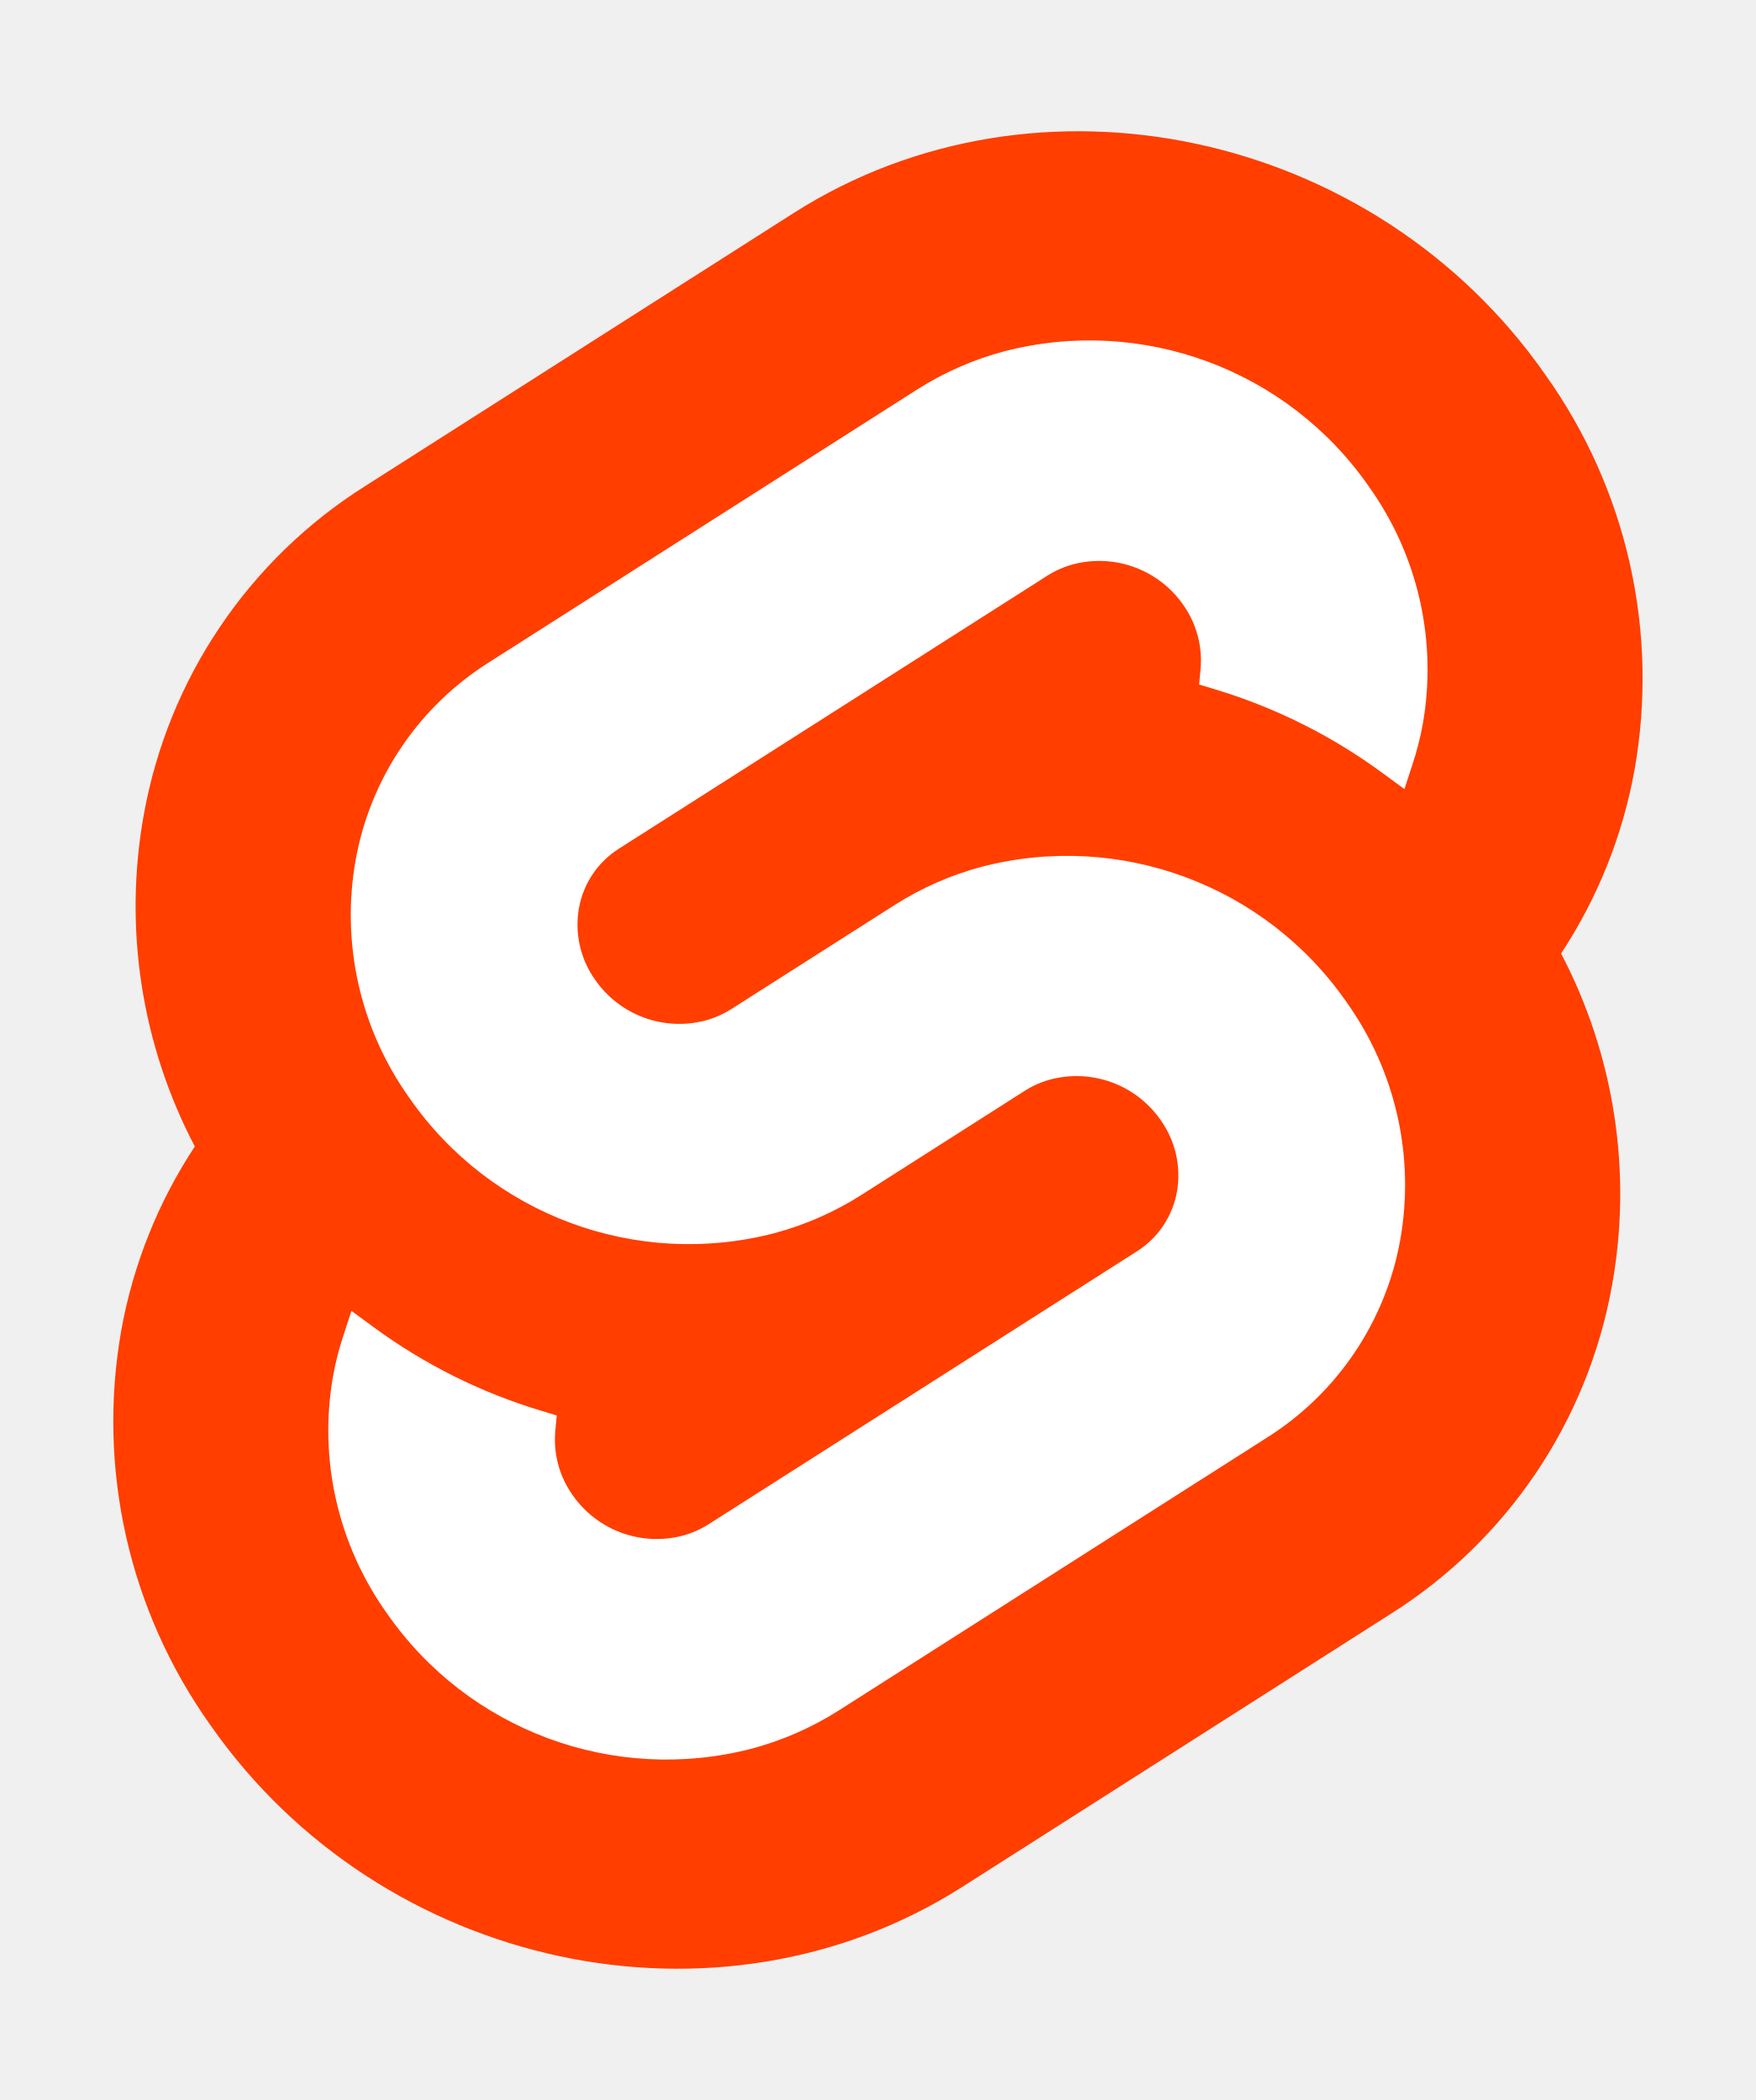
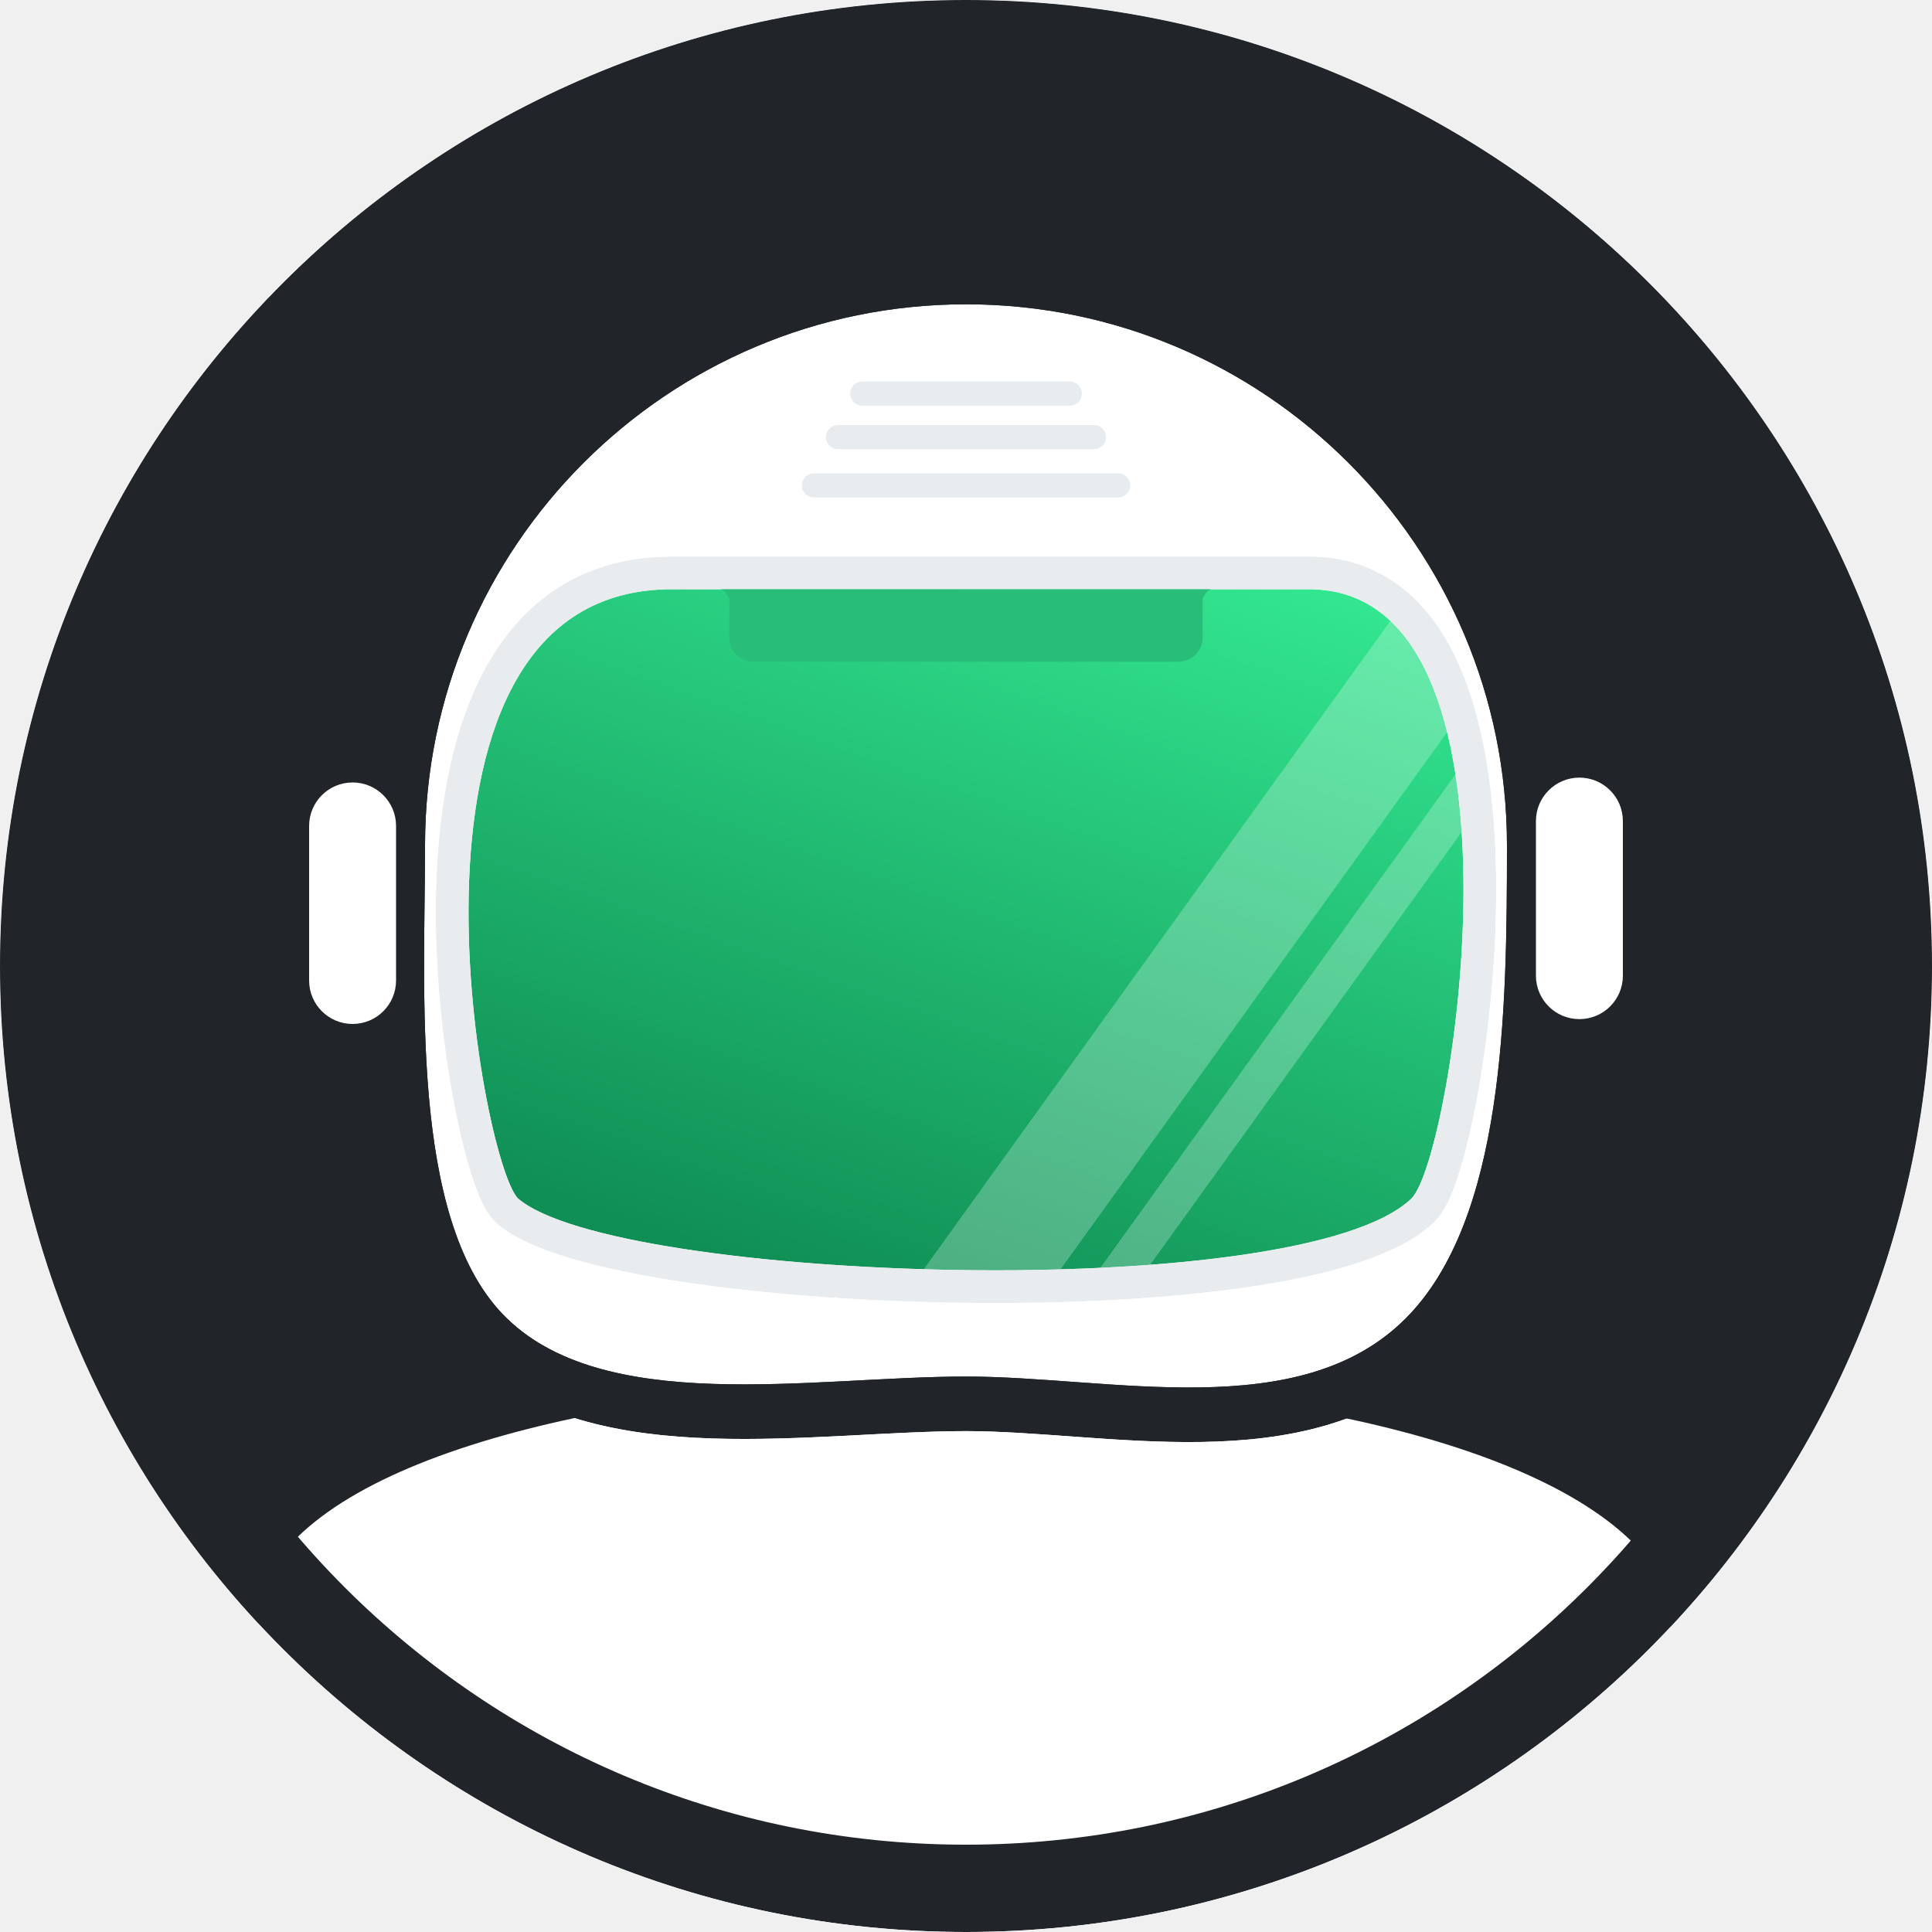
- <svg xmlns="http://www.w3.org/2000/svg" width="107" height="128" viewBox="0 0 107 128">
-   <path d="M94.157 22.819c-10.4-14.885-30.94-19.297-45.792-9.835L22.282 29.608A29.92 29.92 0 0 0 8.764 49.65a31.5 31.5 0 0 0 3.108 20.231 30 30 0 0 0-4.477 11.183 31.9 31.9 0 0 0 5.448 24.116c10.402 14.887 30.942 19.297 45.791 9.835l26.083-16.624A29.92 29.92 0 0 0 98.235 78.35a31.53 31.53 0 0 0-3.105-20.232 30 30 0 0 0 4.474-11.182 31.88 31.88 0 0 0-5.447-24.116" style="fill:#ff3e00" />
-   <path d="M45.817 106.582a20.72 20.72 0 0 1-22.237-8.243 19.17 19.17 0 0 1-3.277-14.503 18 18 0 0 1 .624-2.435l.49-1.498 1.337.981a33.6 33.6 0 0 0 10.203 5.098l.97.294-.09.968a5.85 5.85 0 0 0 1.052 3.878 6.24 6.24 0 0 0 6.695 2.485 5.8 5.8 0 0 0 1.603-.704L69.27 76.28a5.43 5.43 0 0 0 2.45-3.631 5.8 5.8 0 0 0-.987-4.371 6.24 6.24 0 0 0-6.698-2.487 5.7 5.7 0 0 0-1.6.704l-9.953 6.345a19 19 0 0 1-5.296 2.326 20.72 20.72 0 0 1-22.237-8.243 19.17 19.17 0 0 1-3.277-14.502 17.99 17.99 0 0 1 8.13-12.052l26.081-16.623a19 19 0 0 1 5.3-2.329 20.72 20.72 0 0 1 22.237 8.243 19.17 19.17 0 0 1 3.277 14.503 18 18 0 0 1-.624 2.435l-.49 1.498-1.337-.98a33.6 33.6 0 0 0-10.203-5.1l-.97-.294.09-.968a5.86 5.86 0 0 0-1.052-3.878 6.24 6.24 0 0 0-6.696-2.485 5.8 5.8 0 0 0-1.602.704L37.73 51.72a5.42 5.42 0 0 0-2.449 3.63 5.79 5.79 0 0 0 .986 4.372 6.24 6.24 0 0 0 6.698 2.486 5.8 5.8 0 0 0 1.602-.704l9.952-6.342a19 19 0 0 1 5.295-2.328 20.72 20.72 0 0 1 22.237 8.242 19.17 19.17 0 0 1 3.277 14.503 18 18 0 0 1-8.13 12.053l-26.081 16.622a19 19 0 0 1-5.3 2.328" style="fill:#fff" />
+ <svg xmlns="http://www.w3.org/2000/svg" width="177" height="177" fill="none">
+   <g mask="url(#b)" clip-path="url(#a)" data-testid="Logo">
+     <defs>
+       <clipPath id="a" class="mask-clip-path">
+         <polyline points="0,0 177,0 177,177 0,177" />
+       </clipPath>
+       <filter id="c">
+         <feFlood flood-color="#fff" result="FloodResult" />
+         <feComposite in="FloodResult" in2="SourceGraphic" operator="in" result="comp" />
+       </filter>
+       <mask width="177" maskUnits="userSpaceOnUse" height="177" class="mask-shape" x="0" id="b" data-old-y="0" data-old-width="177" data-old-x="0" y="0" data-old-height="177">
+         <g filter="url(#c)">
+           <circle cx="88.5" cy="88.5" style="fill: rgb(45, 45, 45); fill-opacity: 1;" r="88.5" class="fills" data-testid="Ellipse" />
+         </g>
+       </mask>
+     </defs>
+     <g data-testid="Ellipse">
+       <circle cx="88.5" cy="88.5" style="fill: rgb(33, 37, 41); fill-opacity: 1;" r="88.5" class="fills" />
+       <g class="strokes">
+         <g class="inner-stroke-shape">
+           <defs>
+             <clipPath id="e">
+               <use href="#d" />
+             </clipPath>
+             <circle cx="88.5" cy="88.5" id="d" style="fill: none; stroke-width: 20; stroke: rgb(33, 37, 41); stroke-opacity: 1;" r="88.5" />
+           </defs>
+           <use href="#d" clip-path="url('#e')" />
+         </g>
+       </g>
+     </g>
+     <path d="M24.733 143.972c13.685-23.045 111.467-23.391 127.045-.026 3.54 5.31-.081 43.365-.081 43.365H25.42s-3.925-37.885-.687-43.339Z" style="fill: rgb(255, 255, 255); fill-opacity: 1;" class="fills" data-testid="Rectangle" />
+     <g data-testid="Ellipse">
+       <path d="M88.5 27.878c27.353 0 49.56 22.207 49.56 49.56 0 15.172-.219 34.291-9.292 43.364-9.736 9.736-26.993 5.31-40.268 5.31-14.104 0-33.451 3.717-42.48-5.752-8.482-8.896-7.08-29.673-7.08-42.922 0-27.353 22.207-49.56 49.56-49.56ZM88.5 126.112" style="fill: rgb(255, 255, 255); fill-opacity: 1;" class="fills" />
+       <g class="strokes">
+         <g class="outer-stroke-shape">
+           <defs>
+             <path d="M88.5 27.878c27.353 0 49.56 22.207 49.56 49.56 0 15.172-.219 34.291-9.292 43.364-9.736 9.736-26.993 5.31-40.268 5.31-14.104 0-33.451 3.717-42.48-5.752-8.482-8.896-7.08-29.673-7.08-42.922 0-27.353 22.207-49.56 49.56-49.56ZM88.5 126.112" id="f" />
+             <mask id="g" x="25.541" y="15.806" width="124.59" height="124.59" maskUnits="userSpaceOnUse">
+               <use href="#f" style="fill: none; stroke: white; stroke-width: 10;" />
+               <use href="#f" style="fill: black; stroke: none;" />
+             </mask>
+           </defs>
+           <use href="#f" mask="url(#g)" style="fill: none; stroke-width: 10; stroke: rgb(33, 37, 41); stroke-opacity: 1;" />
+           <use href="#f" style="fill: none; stroke-width: 5; stroke: none; stroke-opacity: 1;" />
+         </g>
+       </g>
+     </g>
+     <g data-testid="Ellipse">
+       <circle cx="88.5" cy="88.5" r="88.5" class="fills" />
+       <g class="strokes">
+         <g class="inner-stroke-shape">
+           <defs>
+             <clipPath id="i">
+               <use href="#h" />
+             </clipPath>
+             <circle cx="88.5" cy="88.5" id="h" style="fill: none; stroke-width: 16; stroke: rgb(33, 37, 41); stroke-opacity: 1;" r="88.5" />
+           </defs>
+           <use href="#h" clip-path="url('#i')" />
+         </g>
+       </g>
+     </g>
+     <g data-testid="Rectangle">
+       <defs>
+         <linearGradient id="j" x1=".84" y1="-.024" x2=".316" y2="1.002">
+           <stop offset="0" stop-color="#33e790" />
+           <stop offset="1" stop-color="#108f55" />
+         </linearGradient>
+         <pattern patternUnits="userSpaceOnUse" x="42.922" y="53.985" width="91.155" height="62.393" id="k">
+           <rect width="91.155" height="62.393" style="fill: url(&quot;#j&quot;);" />
+         </pattern>
+       </defs>
+       <path d="M61.527 53.985h58.409c21.327 0 13.24 51.959 9.38 55.817-10.233 9.8-72.906 7.67-81.859 0-3.411-3.408-13.218-55.817 14.07-55.817Zm58.409 0" fill="url(#k)" class="fills" />
+       <g class="strokes">
+         <g class="outer-stroke-shape">
+           <defs>
+             <path d="M61.527 53.985h58.409c21.327 0 13.24 51.959 9.38 55.817-10.233 9.8-72.906 7.67-81.859 0-3.411-3.408-13.218-55.817 14.07-55.817Zm58.409 0" id="l" />
+             <mask id="m" x="35.68" y="46.742" width="105.64" height="76.878" maskUnits="userSpaceOnUse">
+               <use href="#l" style="fill: none; stroke: white; stroke-width: 6;" />
+               <use href="#l" style="fill: black; stroke: none;" />
+             </mask>
+           </defs>
+           <use href="#l" mask="url(#m)" style="fill: none; stroke-width: 6; stroke: rgb(233, 236, 239); stroke-opacity: 1;" />
+           <use href="#l" style="fill: none; stroke-width: 3; stroke: none; stroke-opacity: 1;" />
+         </g>
+       </g>
+     </g>
+     <g mask="url(#o)" clip-path="url(#n)" data-testid="glass">
+       <defs>
+         <clipPath id="n" class="mask-clip-path">
+           <polyline points="42.923,53.985 134.078,53.985 134.078,116.378 42.923,116.378" />
+         </clipPath>
+         <filter id="p">
+           <feFlood flood-color="#fff" result="FloodResult" />
+           <feComposite in="FloodResult" in2="SourceGraphic" operator="in" result="comp" />
+         </filter>
+         <mask width="91.155" maskUnits="userSpaceOnUse" height="62.393" class="mask-shape" x="42.923" id="o" data-old-y="53.985" data-old-width="91.155" data-old-x="42.923" y="53.985" data-old-height="62.393">
+           <g filter="url(#p)">
+             <g data-testid="Rectangle">
+               <defs>
+                 <linearGradient id="q" x1=".864" y1=".002" x2=".095" y2=".945">
+                   <stop offset="0" stop-color="#27d384" />
+                   <stop offset="1" stop-color="#595959" />
+                 </linearGradient>
+                 <pattern patternUnits="userSpaceOnUse" x="42.922" y="53.985" width="91.155" height="62.393" id="r">
+                   <rect width="91.155" height="62.393" style="fill: url(&quot;#q&quot;);" />
+                 </pattern>
+               </defs>
+               <path d="M61.527 53.985h58.409c21.327 0 13.24 51.959 9.38 55.817-10.233 9.8-72.906 7.67-81.859 0-3.411-3.408-13.218-55.817 14.07-55.817Zm58.409 0" fill="url(#r)" class="fills" />
+             </g>
+           </g>
+         </mask>
+       </defs>
+       <rect rx="0" ry="0" x="101.571" y="49.91" transform="rotate(35.741 106.66 94.38)" width="10.178" height="88.943" style="fill: rgb(255, 255, 255); fill-opacity: 0.25;" class="fills" data-testid="Rectangle" />
+       <rect rx="0" ry="0" x="114.143" y="53.724" transform="rotate(35.741 115.913 98.195)" width="3.54" height="88.943" style="fill: rgb(255, 255, 255); fill-opacity: 0.25;" class="fills" data-testid="Rectangle" />
+     </g>
+     <g data-testid="Top">
+       <rect rx="1.106" ry="1.106" x="73.455" y="43.365" width="30.09" height="2.213" style="fill: rgb(233, 236, 239); fill-opacity: 1;" class="fills" data-testid="Rectangle" />
+       <rect rx="1.106" ry="1.106" x="75.667" y="38.94" width="25.665" height="2.213" style="fill: rgb(233, 236, 239); fill-opacity: 1;" class="fills" data-testid="Rectangle" />
+       <rect rx="1.106" ry="1.106" x="77.88" y="34.957" width="21.24" height="2.212" style="fill: rgb(233, 236, 239); fill-opacity: 1;" class="fills" data-testid="Rectangle" />
+     </g>
+     <g data-testid="Sides">
+       <rect rx="3.982" ry="3.982" x="140.715" y="71.242" width="7.965" height="22.125" style="fill: rgb(255, 255, 255); fill-opacity: 1;" class="fills" data-testid="Rectangle" />
+       <rect rx="3.982" ry="3.982" x="28.32" y="71.685" width="7.965" height="22.125" style="fill: rgb(255, 255, 255); fill-opacity: 1;" class="fills" data-testid="Rectangle" />
+     </g>
+     <path d="M65.932 53.985h45.136c-.578-.012-.886.892-.886.892v3.533a2.213 2.213 0 0 1-2.212 2.212H69.03a2.213 2.213 0 0 1-2.212-2.212v-3.542s-.307-.895-.886-.883Zm42.259.885" style="fill: rgb(40, 189, 121); fill-opacity: 1;" class="fills" data-testid="Rectangle" />
+   </g>
</svg>
